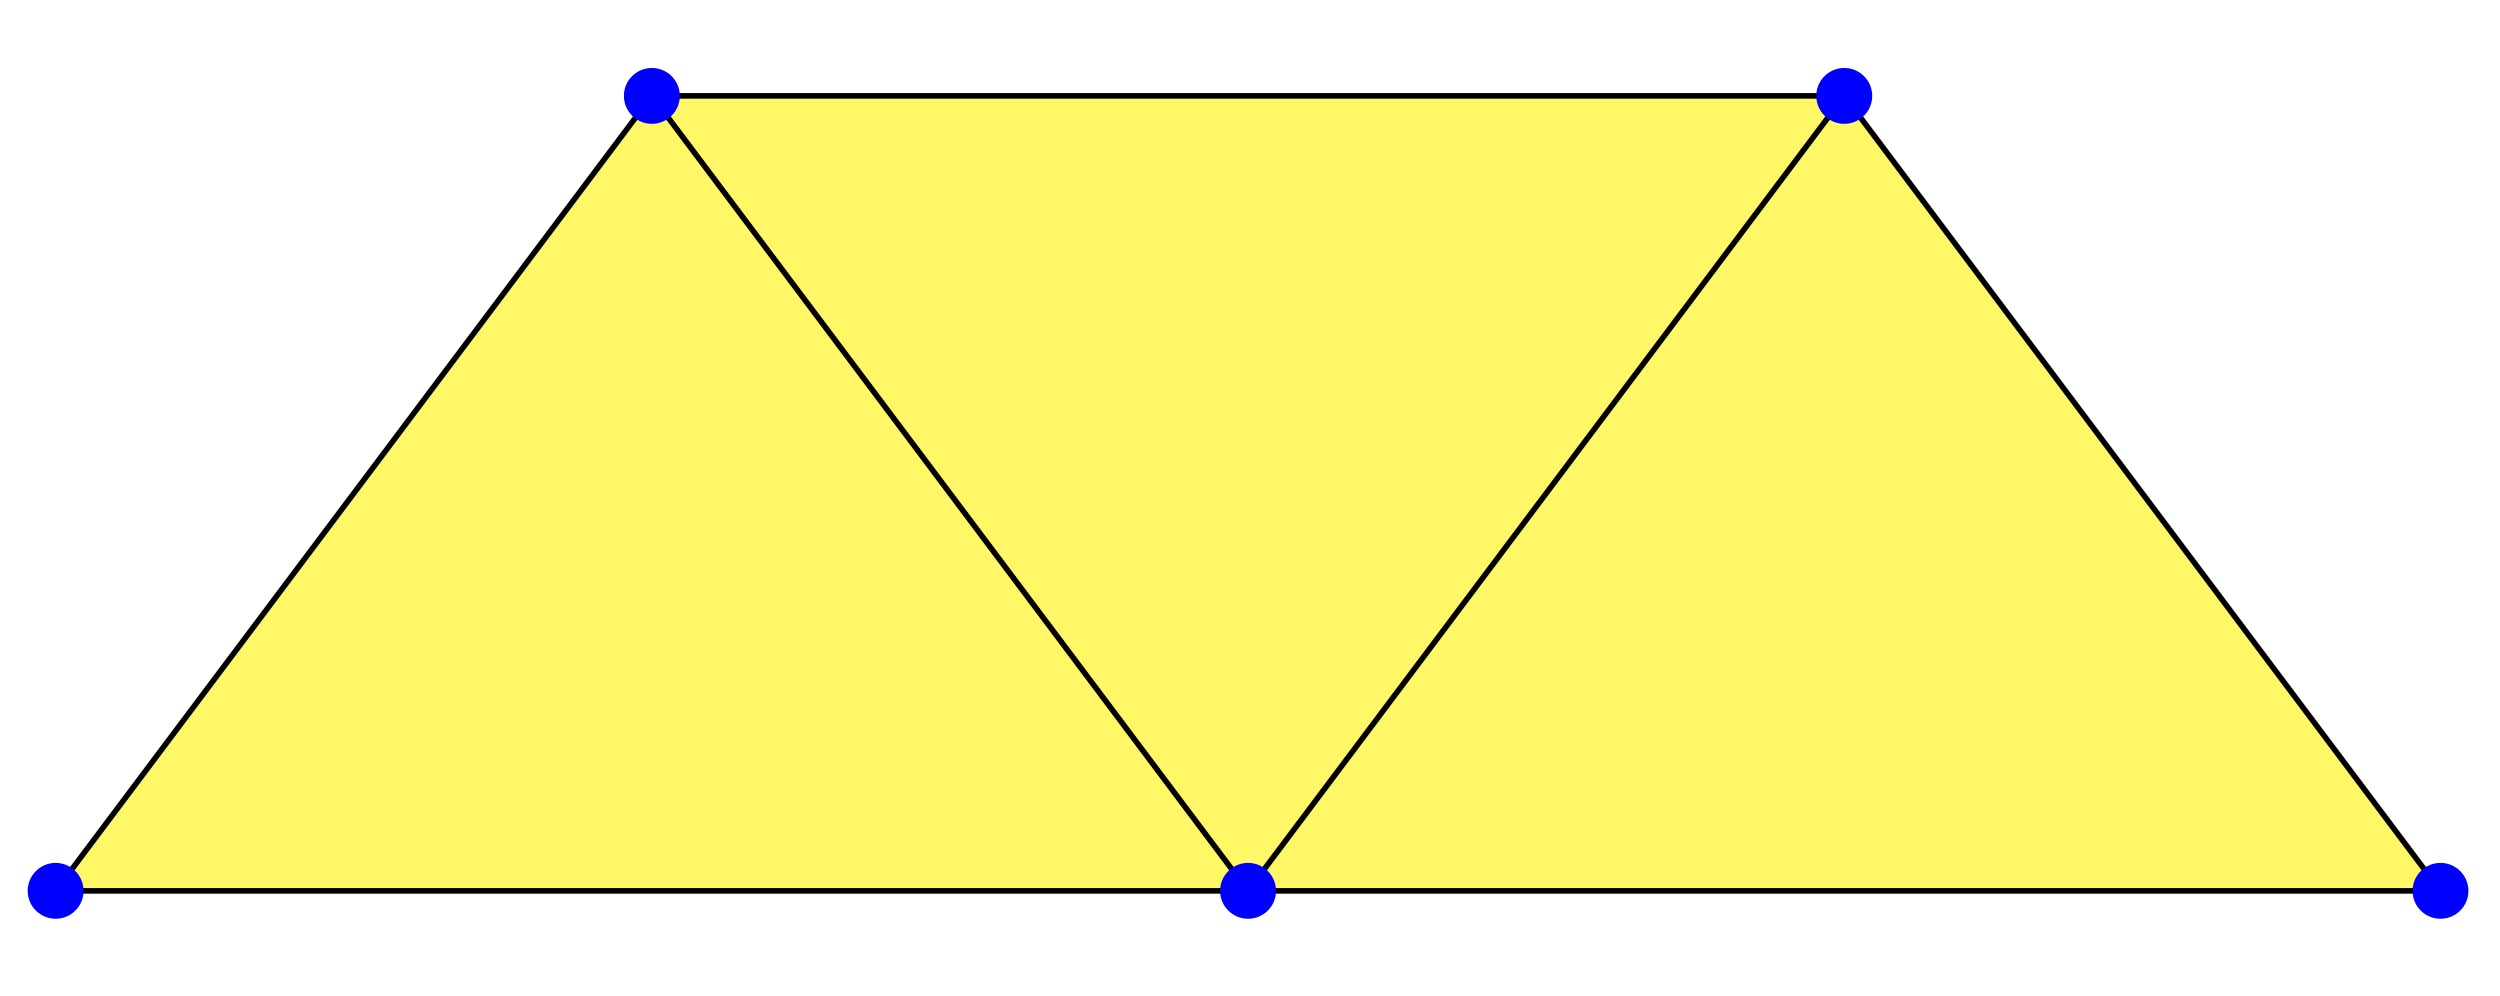
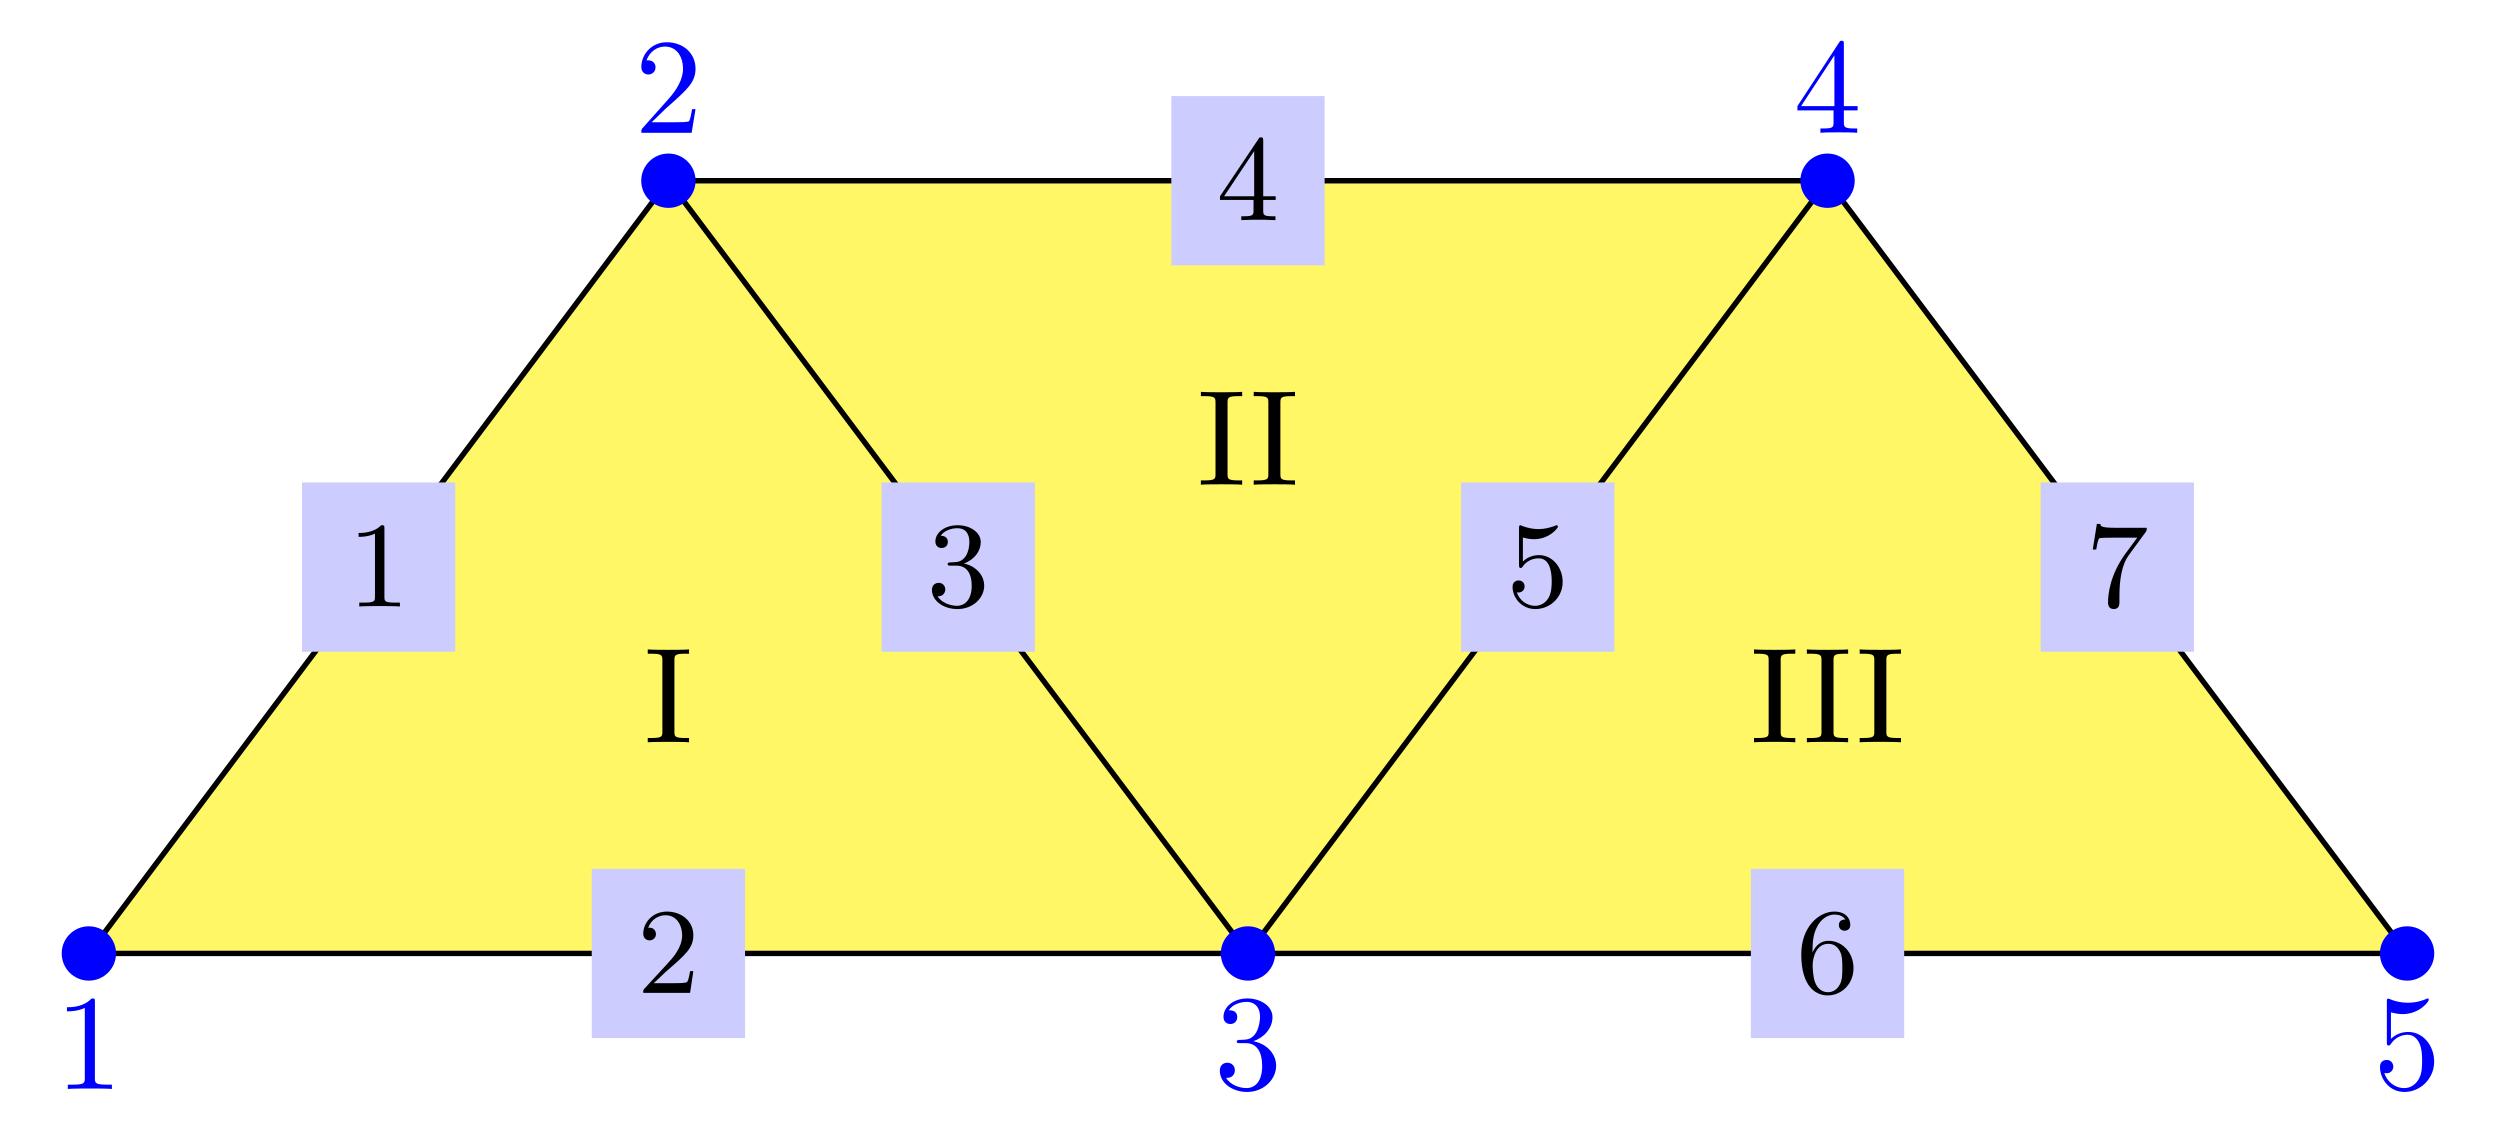
- <svg xmlns="http://www.w3.org/2000/svg" width="176.72pt" height="70.373pt" viewBox="0 0 176.72 70.373" version="1.2">
-   <g id="surface1">
-     <path style="fill-rule:nonzero;fill:rgb(100%,96.939%,40.001%);fill-opacity:1;stroke-width:0.399;stroke-linecap:butt;stroke-linejoin:round;stroke:rgb(0%,0%,0%);stroke-opacity:1;stroke-miterlimit:10;" d="M 0 -0.001 L 85.04 -0.001 L 42.52 56.695 Z M 85.04 -0.001 L 127.56 56.695 L 42.52 56.695 Z M 85.04 -0.001 L 170.08 -0.001 L 127.56 56.695 Z M 85.04 -0.001 " transform="matrix(0.991169,0,0,-0.991169,3.933215,62.97194)" />
-     <path style=" stroke:none;fill-rule:nonzero;fill:rgb(0%,0%,100%);fill-opacity:1;" d="M 5.906 62.973 C 5.906 61.883 5.023 60.996 3.934 60.996 C 2.844 60.996 1.957 61.883 1.957 62.973 C 1.957 64.062 2.844 64.945 3.934 64.945 C 5.023 64.945 5.906 64.062 5.906 62.973 Z M 5.906 62.973 " />
-     <path style=" stroke:none;fill-rule:nonzero;fill:rgb(0%,0%,100%);fill-opacity:1;" d="M 90.199 62.973 C 90.199 61.883 89.312 60.996 88.223 60.996 C 87.133 60.996 86.246 61.883 86.246 62.973 C 86.246 64.062 87.133 64.945 88.223 64.945 C 89.312 64.945 90.199 64.062 90.199 62.973 Z M 90.199 62.973 " />
-     <path style=" stroke:none;fill-rule:nonzero;fill:rgb(0%,0%,100%);fill-opacity:1;" d="M 48.055 6.777 C 48.055 5.688 47.168 4.805 46.078 4.805 C 44.988 4.805 44.102 5.688 44.102 6.777 C 44.102 7.871 44.988 8.754 46.078 8.754 C 47.168 8.754 48.055 7.871 48.055 6.777 Z M 48.055 6.777 " />
-     <path style=" stroke:none;fill-rule:nonzero;fill:rgb(0%,0%,100%);fill-opacity:1;" d="M 132.344 6.777 C 132.344 5.688 131.457 4.805 130.367 4.805 C 129.277 4.805 128.391 5.688 128.391 6.777 C 128.391 7.871 129.277 8.754 130.367 8.754 C 131.457 8.754 132.344 7.871 132.344 6.777 Z M 132.344 6.777 " />
-     <path style=" stroke:none;fill-rule:nonzero;fill:rgb(0%,0%,100%);fill-opacity:1;" d="M 174.488 62.973 C 174.488 61.883 173.602 60.996 172.512 60.996 C 171.422 60.996 170.539 61.883 170.539 62.973 C 170.539 64.062 171.422 64.945 172.512 64.945 C 173.602 64.945 174.488 64.062 174.488 62.973 Z M 174.488 62.973 " />
+ <svg xmlns="http://www.w3.org/2000/svg" xmlns:xlink="http://www.w3.org/1999/xlink" width="181.701" height="83.214" viewBox="0 0 181.701 83.214">
+   <defs>
+     <g>
+       <g id="glyph-0-0">
+         <path d="M 4.094 -1.578 L 3.859 -1.578 C 3.828 -1.453 3.766 -0.938 3.641 -0.797 C 3.594 -0.703 2.984 -0.703 2.797 -0.703 L 1.219 -0.703 L 2.109 -1.547 C 3.562 -2.797 4.094 -3.281 4.094 -4.188 C 4.094 -5.203 3.25 -5.906 2.172 -5.906 C 1.141 -5.906 0.453 -5.109 0.453 -4.297 C 0.453 -3.859 0.828 -3.812 0.922 -3.812 C 1.109 -3.812 1.375 -3.953 1.375 -4.266 C 1.375 -4.531 1.188 -4.734 0.922 -4.734 C 0.875 -4.734 0.844 -4.734 0.812 -4.719 C 1.016 -5.344 1.594 -5.641 2.062 -5.641 C 2.969 -5.641 3.281 -4.797 3.281 -4.188 C 3.281 -3.281 2.594 -2.531 2.172 -2.078 L 0.547 -0.312 C 0.453 -0.219 0.453 -0.203 0.453 0 L 3.859 0 Z M 4.094 -1.578 " />
+       </g>
+       <g id="glyph-0-1">
+         <path d="M 2.703 -5.672 C 2.703 -5.891 2.688 -5.906 2.469 -5.906 C 1.922 -5.344 1.094 -5.344 0.828 -5.344 L 0.828 -5.062 C 1 -5.062 1.531 -5.062 2.016 -5.297 L 2.016 -0.703 C 2.016 -0.375 1.984 -0.281 1.156 -0.281 L 0.875 -0.281 L 0.875 0 C 1.203 -0.031 1.984 -0.031 2.359 -0.031 C 2.719 -0.031 3.516 -0.031 3.828 0 L 3.828 -0.281 L 3.547 -0.281 C 2.719 -0.281 2.703 -0.375 2.703 -0.703 Z M 2.703 -5.672 " />
+       </g>
+       <g id="glyph-0-2">
+         <path d="M 0.25 -1.734 L 0.25 -1.469 L 2.688 -1.469 L 2.688 -0.703 C 2.688 -0.375 2.656 -0.281 1.984 -0.281 L 1.797 -0.281 L 1.797 0 C 2.359 -0.031 2.969 -0.031 3.031 -0.031 C 3.078 -0.031 3.719 -0.031 4.281 0 L 4.281 -0.281 L 4.078 -0.281 C 3.422 -0.281 3.391 -0.375 3.391 -0.703 L 3.391 -1.469 L 4.297 -1.469 L 4.297 -1.734 L 3.391 -1.734 L 3.391 -5.766 C 3.391 -5.953 3.391 -6.016 3.219 -6.016 C 3.109 -6.016 3.109 -6 3.031 -5.875 Z M 0.547 -1.734 L 2.734 -5.016 L 2.734 -1.734 Z M 0.547 -1.734 " />
+       </g>
+       <g id="glyph-0-3">
+         <path d="M 2.703 -3.125 C 3.531 -3.438 3.922 -4.078 3.922 -4.688 C 3.922 -5.375 3.172 -5.906 2.25 -5.906 C 1.328 -5.906 0.625 -5.391 0.625 -4.719 C 0.625 -4.422 0.828 -4.25 1.078 -4.25 C 1.344 -4.25 1.531 -4.438 1.531 -4.688 C 1.531 -5 1.312 -5.141 1.016 -5.141 C 1.25 -5.516 1.781 -5.688 2.219 -5.688 C 2.953 -5.688 3.094 -5.109 3.094 -4.688 C 3.094 -4.422 3.047 -4 2.828 -3.656 C 2.547 -3.25 2.234 -3.234 1.984 -3.219 C 1.75 -3.203 1.734 -3.203 1.672 -3.203 C 1.594 -3.188 1.516 -3.188 1.516 -3.094 C 1.516 -2.969 1.594 -2.969 1.734 -2.969 L 2.156 -2.969 C 2.922 -2.969 3.266 -2.359 3.266 -1.516 C 3.266 -0.375 2.656 -0.047 2.203 -0.047 C 2.047 -0.047 1.188 -0.094 0.781 -0.75 C 1.094 -0.703 1.344 -0.938 1.344 -1.234 C 1.344 -1.531 1.125 -1.719 0.875 -1.719 C 0.641 -1.719 0.375 -1.578 0.375 -1.203 C 0.375 -0.422 1.203 0.188 2.234 0.188 C 3.344 0.188 4.172 -0.609 4.172 -1.516 C 4.172 -2.281 3.562 -2.938 2.703 -3.125 Z M 2.703 -3.125 " />
+       </g>
+       <g id="glyph-0-4">
+         <path d="M 1.188 -2.938 C 1.188 -3.844 1.281 -4.344 1.531 -4.812 C 1.703 -5.172 2.141 -5.688 2.797 -5.688 C 2.969 -5.688 3.375 -5.656 3.578 -5.328 C 3.25 -5.328 3.109 -5.172 3.109 -4.922 C 3.109 -4.688 3.281 -4.516 3.516 -4.516 C 3.766 -4.516 3.938 -4.672 3.938 -4.938 C 3.938 -5.438 3.578 -5.906 2.781 -5.906 C 1.641 -5.906 0.375 -4.781 0.375 -2.797 C 0.375 -0.406 1.469 0.188 2.297 0.188 C 3.281 0.188 4.172 -0.625 4.172 -1.797 C 4.172 -2.922 3.359 -3.781 2.359 -3.781 C 1.812 -3.781 1.438 -3.469 1.188 -2.938 Z M 2.297 -0.047 C 1.781 -0.047 1.484 -0.469 1.391 -0.734 C 1.219 -1.125 1.203 -1.859 1.203 -2 C 1.203 -2.594 1.484 -3.562 2.328 -3.562 C 2.469 -3.562 2.906 -3.562 3.188 -3.016 C 3.359 -2.672 3.359 -2.234 3.359 -1.812 C 3.359 -1.391 3.359 -0.953 3.188 -0.625 C 2.922 -0.109 2.531 -0.047 2.297 -0.047 Z M 2.297 -0.047 " />
+       </g>
+       <g id="glyph-0-5">
+         <path d="M 4.344 -5.406 C 4.422 -5.516 4.422 -5.531 4.422 -5.719 L 2.219 -5.719 C 1.094 -5.719 1.078 -5.828 1.047 -6 L 0.797 -6 L 0.5 -4.141 L 0.75 -4.141 C 0.797 -4.344 0.859 -4.844 0.969 -4.953 C 1.031 -5 1.734 -5 1.859 -5 L 3.734 -5 L 2.875 -3.844 C 1.719 -2.25 1.609 -0.812 1.609 -0.297 C 1.609 -0.203 1.609 0.188 2.031 0.188 C 2.438 0.188 2.438 -0.188 2.438 -0.312 L 2.438 -0.75 C 2.438 -2.047 2.641 -3.078 3.109 -3.719 Z M 4.344 -5.406 " />
+       </g>
+       <g id="glyph-0-6">
+         <path d="M 0.922 -3.062 C 0.922 -2.906 0.922 -2.797 1.047 -2.797 C 1.125 -2.797 1.141 -2.844 1.203 -2.922 C 1.469 -3.297 1.891 -3.5 2.359 -3.5 C 3.297 -3.5 3.297 -2.141 3.297 -1.812 C 3.297 -1.547 3.297 -1 3.047 -0.594 C 2.812 -0.219 2.438 -0.047 2.094 -0.047 C 1.578 -0.047 0.969 -0.375 0.766 -1.031 C 0.766 -1.031 0.828 -1.016 0.891 -1.016 C 1.062 -1.016 1.328 -1.141 1.328 -1.453 C 1.328 -1.734 1.125 -1.891 0.891 -1.891 C 0.703 -1.891 0.453 -1.781 0.453 -1.422 C 0.453 -0.625 1.125 0.188 2.109 0.188 C 3.188 0.188 4.094 -0.672 4.094 -1.781 C 4.094 -2.844 3.344 -3.734 2.375 -3.734 C 1.938 -3.734 1.516 -3.578 1.203 -3.266 L 1.203 -5.016 C 1.469 -4.938 1.734 -4.891 2.016 -4.891 C 3.109 -4.891 3.75 -5.688 3.75 -5.797 C 3.75 -5.875 3.688 -5.906 3.641 -5.906 C 3.625 -5.906 3.609 -5.906 3.531 -5.859 C 3.109 -5.703 2.703 -5.625 2.328 -5.625 C 1.953 -5.625 1.547 -5.703 1.141 -5.859 C 1.062 -5.906 1.031 -5.906 1.031 -5.906 C 0.922 -5.906 0.922 -5.828 0.922 -5.672 Z M 0.922 -3.062 " />
+       </g>
+       <g id="glyph-1-0">
+         <path d="M 2.906 -6.312 C 2.906 -6.562 2.906 -6.578 2.672 -6.578 C 2.062 -5.938 1.188 -5.938 0.875 -5.938 L 0.875 -5.641 C 1.078 -5.641 1.656 -5.641 2.172 -5.891 L 2.172 -0.781 C 2.172 -0.422 2.141 -0.312 1.25 -0.312 L 0.938 -0.312 L 0.938 0 C 1.281 -0.031 2.141 -0.031 2.531 -0.031 C 2.938 -0.031 3.797 -0.031 4.141 0 L 4.141 -0.312 L 3.828 -0.312 C 2.938 -0.312 2.906 -0.422 2.906 -0.781 Z M 2.906 -6.312 " />
+       </g>
+       <g id="glyph-1-1">
+         <path d="M 2.859 -3.469 C 3.672 -3.75 4.25 -4.438 4.25 -5.219 C 4.25 -6.031 3.375 -6.578 2.422 -6.578 C 1.438 -6.578 0.688 -5.984 0.688 -5.234 C 0.688 -4.906 0.906 -4.719 1.188 -4.719 C 1.484 -4.719 1.688 -4.938 1.688 -5.219 C 1.688 -5.719 1.219 -5.719 1.078 -5.719 C 1.375 -6.203 2.031 -6.328 2.391 -6.328 C 2.797 -6.328 3.344 -6.109 3.344 -5.219 C 3.344 -5.109 3.312 -4.531 3.062 -4.094 C 2.766 -3.625 2.422 -3.594 2.188 -3.578 C 2.109 -3.578 1.859 -3.562 1.797 -3.562 C 1.719 -3.547 1.656 -3.531 1.656 -3.438 C 1.656 -3.328 1.719 -3.328 1.891 -3.328 L 2.328 -3.328 C 3.125 -3.328 3.5 -2.656 3.5 -1.688 C 3.5 -0.344 2.812 -0.062 2.375 -0.062 C 1.953 -0.062 1.219 -0.234 0.875 -0.812 C 1.219 -0.766 1.516 -0.984 1.516 -1.359 C 1.516 -1.703 1.25 -1.906 0.969 -1.906 C 0.734 -1.906 0.422 -1.766 0.422 -1.328 C 0.422 -0.438 1.328 0.219 2.406 0.219 C 3.609 0.219 4.516 -0.688 4.516 -1.688 C 4.516 -2.5 3.891 -3.266 2.859 -3.469 Z M 2.859 -3.469 " />
+       </g>
+       <g id="glyph-1-2">
+         <path d="M 1.25 -0.766 L 2.297 -1.781 C 3.844 -3.141 4.438 -3.672 4.438 -4.656 C 4.438 -5.781 3.547 -6.578 2.344 -6.578 C 1.219 -6.578 0.5 -5.672 0.5 -4.797 C 0.5 -4.234 0.984 -4.234 1.016 -4.234 C 1.188 -4.234 1.531 -4.359 1.531 -4.766 C 1.531 -5.016 1.359 -5.266 1 -5.266 C 0.922 -5.266 0.906 -5.266 0.875 -5.266 C 1.109 -5.906 1.641 -6.266 2.219 -6.266 C 3.109 -6.266 3.531 -5.469 3.531 -4.656 C 3.531 -3.875 3.047 -3.094 2.5 -2.484 L 0.609 -0.359 C 0.5 -0.25 0.5 -0.234 0.5 0 L 4.156 0 L 4.438 -1.719 L 4.188 -1.719 C 4.141 -1.422 4.062 -0.984 3.969 -0.844 C 3.906 -0.766 3.25 -0.766 3.031 -0.766 Z M 1.25 -0.766 " />
+       </g>
+       <g id="glyph-1-3">
+         <path d="M 2.906 -1.625 L 2.906 -0.766 C 2.906 -0.422 2.891 -0.312 2.156 -0.312 L 1.953 -0.312 L 1.953 0 C 2.344 -0.031 2.859 -0.031 3.281 -0.031 C 3.688 -0.031 4.219 -0.031 4.625 0 L 4.625 -0.312 L 4.422 -0.312 C 3.688 -0.312 3.656 -0.422 3.656 -0.766 L 3.656 -1.625 L 4.656 -1.625 L 4.656 -1.938 L 3.656 -1.938 L 3.656 -6.422 C 3.656 -6.625 3.656 -6.688 3.5 -6.688 C 3.422 -6.688 3.391 -6.688 3.312 -6.562 L 0.281 -1.938 L 0.281 -1.625 Z M 2.969 -1.938 L 0.547 -1.938 L 2.969 -5.625 Z M 2.969 -1.938 " />
+       </g>
+       <g id="glyph-1-4">
+         <path d="M 4.438 -1.984 C 4.438 -3.156 3.625 -4.141 2.562 -4.141 C 2.078 -4.141 1.656 -3.984 1.297 -3.641 L 1.297 -5.562 C 1.5 -5.516 1.828 -5.438 2.141 -5.438 C 3.359 -5.438 4.047 -6.344 4.047 -6.469 C 4.047 -6.531 4.016 -6.578 3.953 -6.578 C 3.938 -6.578 3.922 -6.578 3.875 -6.547 C 3.672 -6.453 3.188 -6.266 2.531 -6.266 C 2.141 -6.266 1.672 -6.328 1.219 -6.531 C 1.141 -6.562 1.109 -6.562 1.094 -6.562 C 1 -6.562 1 -6.484 1 -6.328 L 1 -3.406 C 1 -3.234 1 -3.156 1.141 -3.156 C 1.203 -3.156 1.219 -3.188 1.266 -3.234 C 1.375 -3.391 1.734 -3.938 2.531 -3.938 C 3.047 -3.938 3.297 -3.469 3.375 -3.297 C 3.531 -2.938 3.562 -2.547 3.562 -2.047 C 3.562 -1.703 3.562 -1.109 3.312 -0.703 C 3.078 -0.312 2.719 -0.062 2.266 -0.062 C 1.547 -0.062 0.984 -0.578 0.812 -1.172 C 0.844 -1.156 0.875 -1.141 0.984 -1.141 C 1.297 -1.141 1.469 -1.391 1.469 -1.625 C 1.469 -1.859 1.297 -2.109 0.984 -2.109 C 0.844 -2.109 0.5 -2.047 0.5 -1.594 C 0.5 -0.734 1.172 0.219 2.281 0.219 C 3.422 0.219 4.438 -0.734 4.438 -1.984 Z M 4.438 -1.984 " />
+       </g>
+       <g id="glyph-1-5">
+         <path d="M 2.219 -5.969 C 2.219 -6.328 2.25 -6.438 3.031 -6.438 L 3.281 -6.438 L 3.281 -6.75 C 2.938 -6.719 2.156 -6.719 1.781 -6.719 C 1.406 -6.719 0.625 -6.719 0.281 -6.75 L 0.281 -6.438 L 0.531 -6.438 C 1.312 -6.438 1.344 -6.328 1.344 -5.969 L 1.344 -0.766 C 1.344 -0.422 1.312 -0.312 0.531 -0.312 L 0.281 -0.312 L 0.281 0 C 0.625 -0.031 1.406 -0.031 1.781 -0.031 C 2.156 -0.031 2.938 -0.031 3.281 0 L 3.281 -0.312 L 3.031 -0.312 C 2.25 -0.312 2.219 -0.422 2.219 -0.766 Z M 2.219 -5.969 " />
+       </g>
+     </g>
+   </defs>
+   <path fill-rule="nonzero" fill="rgb(100%, 96.939%, 40.001%)" fill-opacity="1" stroke-width="0.399" stroke-linecap="butt" stroke-linejoin="round" stroke="rgb(0%, 0%, 0%)" stroke-opacity="1" stroke-miterlimit="10" d="M -0.002 0.002 L 85.04 0.002 L 42.521 56.692 Z M 85.04 0.002 L 127.559 56.692 L 42.521 56.692 Z M 85.04 0.002 L 170.082 0.002 L 127.559 56.692 Z M 85.04 0.002 " transform="matrix(0.990643, 0, 0, -0.990643, 6.458626, 69.29844)" />
+   <path fill-rule="nonzero" fill="rgb(79.999%, 79.999%, 100%)" fill-opacity="1" d="M 43.008 75.449 L 54.152 75.449 L 54.152 63.148 L 43.008 63.148 Z M 43.008 75.449 " />
+   <g fill="rgb(0%, 0%, 0%)" fill-opacity="1">
+     <use xlink:href="#glyph-0-0" x="46.298" y="72.16" />
+   </g>
+   <path fill-rule="nonzero" fill="rgb(79.999%, 79.999%, 100%)" fill-opacity="1" d="M 21.949 47.367 L 33.09 47.367 L 33.09 35.066 L 21.949 35.066 Z M 21.949 47.367 " />
+   <g fill="rgb(0%, 0%, 0%)" fill-opacity="1">
+     <use xlink:href="#glyph-0-1" x="25.237" y="44.08" />
+   </g>
+   <path fill-rule="nonzero" fill="rgb(79.999%, 79.999%, 100%)" fill-opacity="1" d="M 85.133 19.285 L 96.273 19.285 L 96.273 6.984 L 85.133 6.984 Z M 85.133 19.285 " />
+   <g fill="rgb(0%, 0%, 0%)" fill-opacity="1">
+     <use xlink:href="#glyph-0-2" x="88.42" y="15.999" />
+   </g>
+   <path fill-rule="nonzero" fill="rgb(79.999%, 79.999%, 100%)" fill-opacity="1" d="M 64.07 47.367 L 75.215 47.367 L 75.215 35.066 L 64.07 35.066 Z M 64.07 47.367 " />
+   <g fill="rgb(0%, 0%, 0%)" fill-opacity="1">
+     <use xlink:href="#glyph-0-3" x="67.359" y="44.08" />
+   </g>
+   <path fill-rule="nonzero" fill="rgb(79.999%, 79.999%, 100%)" fill-opacity="1" d="M 127.254 75.449 L 138.398 75.449 L 138.398 63.148 L 127.254 63.148 Z M 127.254 75.449 " />
+   <g fill="rgb(0%, 0%, 0%)" fill-opacity="1">
+     <use xlink:href="#glyph-0-4" x="130.542" y="72.16" />
+   </g>
+   <path fill-rule="nonzero" fill="rgb(79.999%, 79.999%, 100%)" fill-opacity="1" d="M 148.316 47.367 L 159.457 47.367 L 159.457 35.066 L 148.316 35.066 Z M 148.316 47.367 " />
+   <g fill="rgb(0%, 0%, 0%)" fill-opacity="1">
+     <use xlink:href="#glyph-0-5" x="151.603" y="44.08" />
+   </g>
+   <path fill-rule="nonzero" fill="rgb(79.999%, 79.999%, 100%)" fill-opacity="1" d="M 106.191 47.367 L 117.336 47.367 L 117.336 35.066 L 106.191 35.066 Z M 106.191 47.367 " />
+   <g fill="rgb(0%, 0%, 0%)" fill-opacity="1">
+     <use xlink:href="#glyph-0-6" x="109.481" y="44.08" />
+   </g>
+   <path fill-rule="nonzero" fill="rgb(0%, 0%, 100%)" fill-opacity="1" d="M 8.434 69.297 C 8.434 68.207 7.547 67.324 6.457 67.324 C 5.367 67.324 4.484 68.207 4.484 69.297 C 4.484 70.387 5.367 71.273 6.457 71.273 C 7.547 71.273 8.434 70.387 8.434 69.297 Z M 8.434 69.297 " />
+   <g fill="rgb(0%, 0%, 100%)" fill-opacity="1">
+     <use xlink:href="#glyph-1-0" x="3.991" y="79.145" />
+   </g>
+   <path fill-rule="nonzero" fill="rgb(0%, 0%, 100%)" fill-opacity="1" d="M 92.676 69.297 C 92.676 68.207 91.793 67.324 90.703 67.324 C 89.613 67.324 88.73 68.207 88.73 69.297 C 88.73 70.387 89.613 71.273 90.703 71.273 C 91.793 71.273 92.676 70.387 92.676 69.297 Z M 92.676 69.297 " />
+   <g fill="rgb(0%, 0%, 100%)" fill-opacity="1">
+     <use xlink:href="#glyph-1-1" x="88.235" y="79.145" />
+   </g>
+   <path fill-rule="nonzero" fill="rgb(0%, 0%, 100%)" fill-opacity="1" d="M 50.555 13.137 C 50.555 12.047 49.672 11.16 48.582 11.16 C 47.492 11.16 46.605 12.047 46.605 13.137 C 46.605 14.227 47.492 15.109 48.582 15.109 C 49.672 15.109 50.555 14.227 50.555 13.137 Z M 50.555 13.137 " />
+   <g fill="rgb(0%, 0%, 100%)" fill-opacity="1">
+     <use xlink:href="#glyph-1-2" x="46.113" y="9.65" />
+   </g>
+   <path fill-rule="nonzero" fill="rgb(0%, 0%, 100%)" fill-opacity="1" d="M 134.801 13.137 C 134.801 12.047 133.914 11.16 132.824 11.16 C 131.734 11.16 130.852 12.047 130.852 13.137 C 130.852 14.227 131.734 15.109 132.824 15.109 C 133.914 15.109 134.801 14.227 134.801 13.137 Z M 134.801 13.137 " />
+   <g fill="rgb(0%, 0%, 100%)" fill-opacity="1">
+     <use xlink:href="#glyph-1-3" x="130.356" y="9.65" />
+   </g>
+   <path fill-rule="nonzero" fill="rgb(0%, 0%, 100%)" fill-opacity="1" d="M 176.922 69.297 C 176.922 68.207 176.039 67.324 174.949 67.324 C 173.859 67.324 172.973 68.207 172.973 69.297 C 172.973 70.387 173.859 71.273 174.949 71.273 C 176.039 71.273 176.922 70.387 176.922 69.297 Z M 176.922 69.297 " />
+   <g fill="rgb(0%, 0%, 100%)" fill-opacity="1">
+     <use xlink:href="#glyph-1-4" x="172.478" y="79.145" />
+   </g>
+   <g fill="rgb(0%, 0%, 0%)" fill-opacity="1">
+     <use xlink:href="#glyph-1-5" x="46.798" y="53.95" />
+   </g>
+   <g fill="rgb(0%, 0%, 0%)" fill-opacity="1">
+     <use xlink:href="#glyph-1-5" x="87" y="35.229" />
+   </g>
+   <g fill="rgb(0%, 0%, 0%)" fill-opacity="1">
+     <use xlink:href="#glyph-1-5" x="90.84" y="35.229" />
+   </g>
+   <g fill="rgb(0%, 0%, 0%)" fill-opacity="1">
+     <use xlink:href="#glyph-1-5" x="127.202" y="53.95" />
+   </g>
+   <g fill="rgb(0%, 0%, 0%)" fill-opacity="1">
+     <use xlink:href="#glyph-1-5" x="131.042" y="53.95" />
+   </g>
+   <g fill="rgb(0%, 0%, 0%)" fill-opacity="1">
+     <use xlink:href="#glyph-1-5" x="134.882" y="53.95" />
  </g>
</svg>
